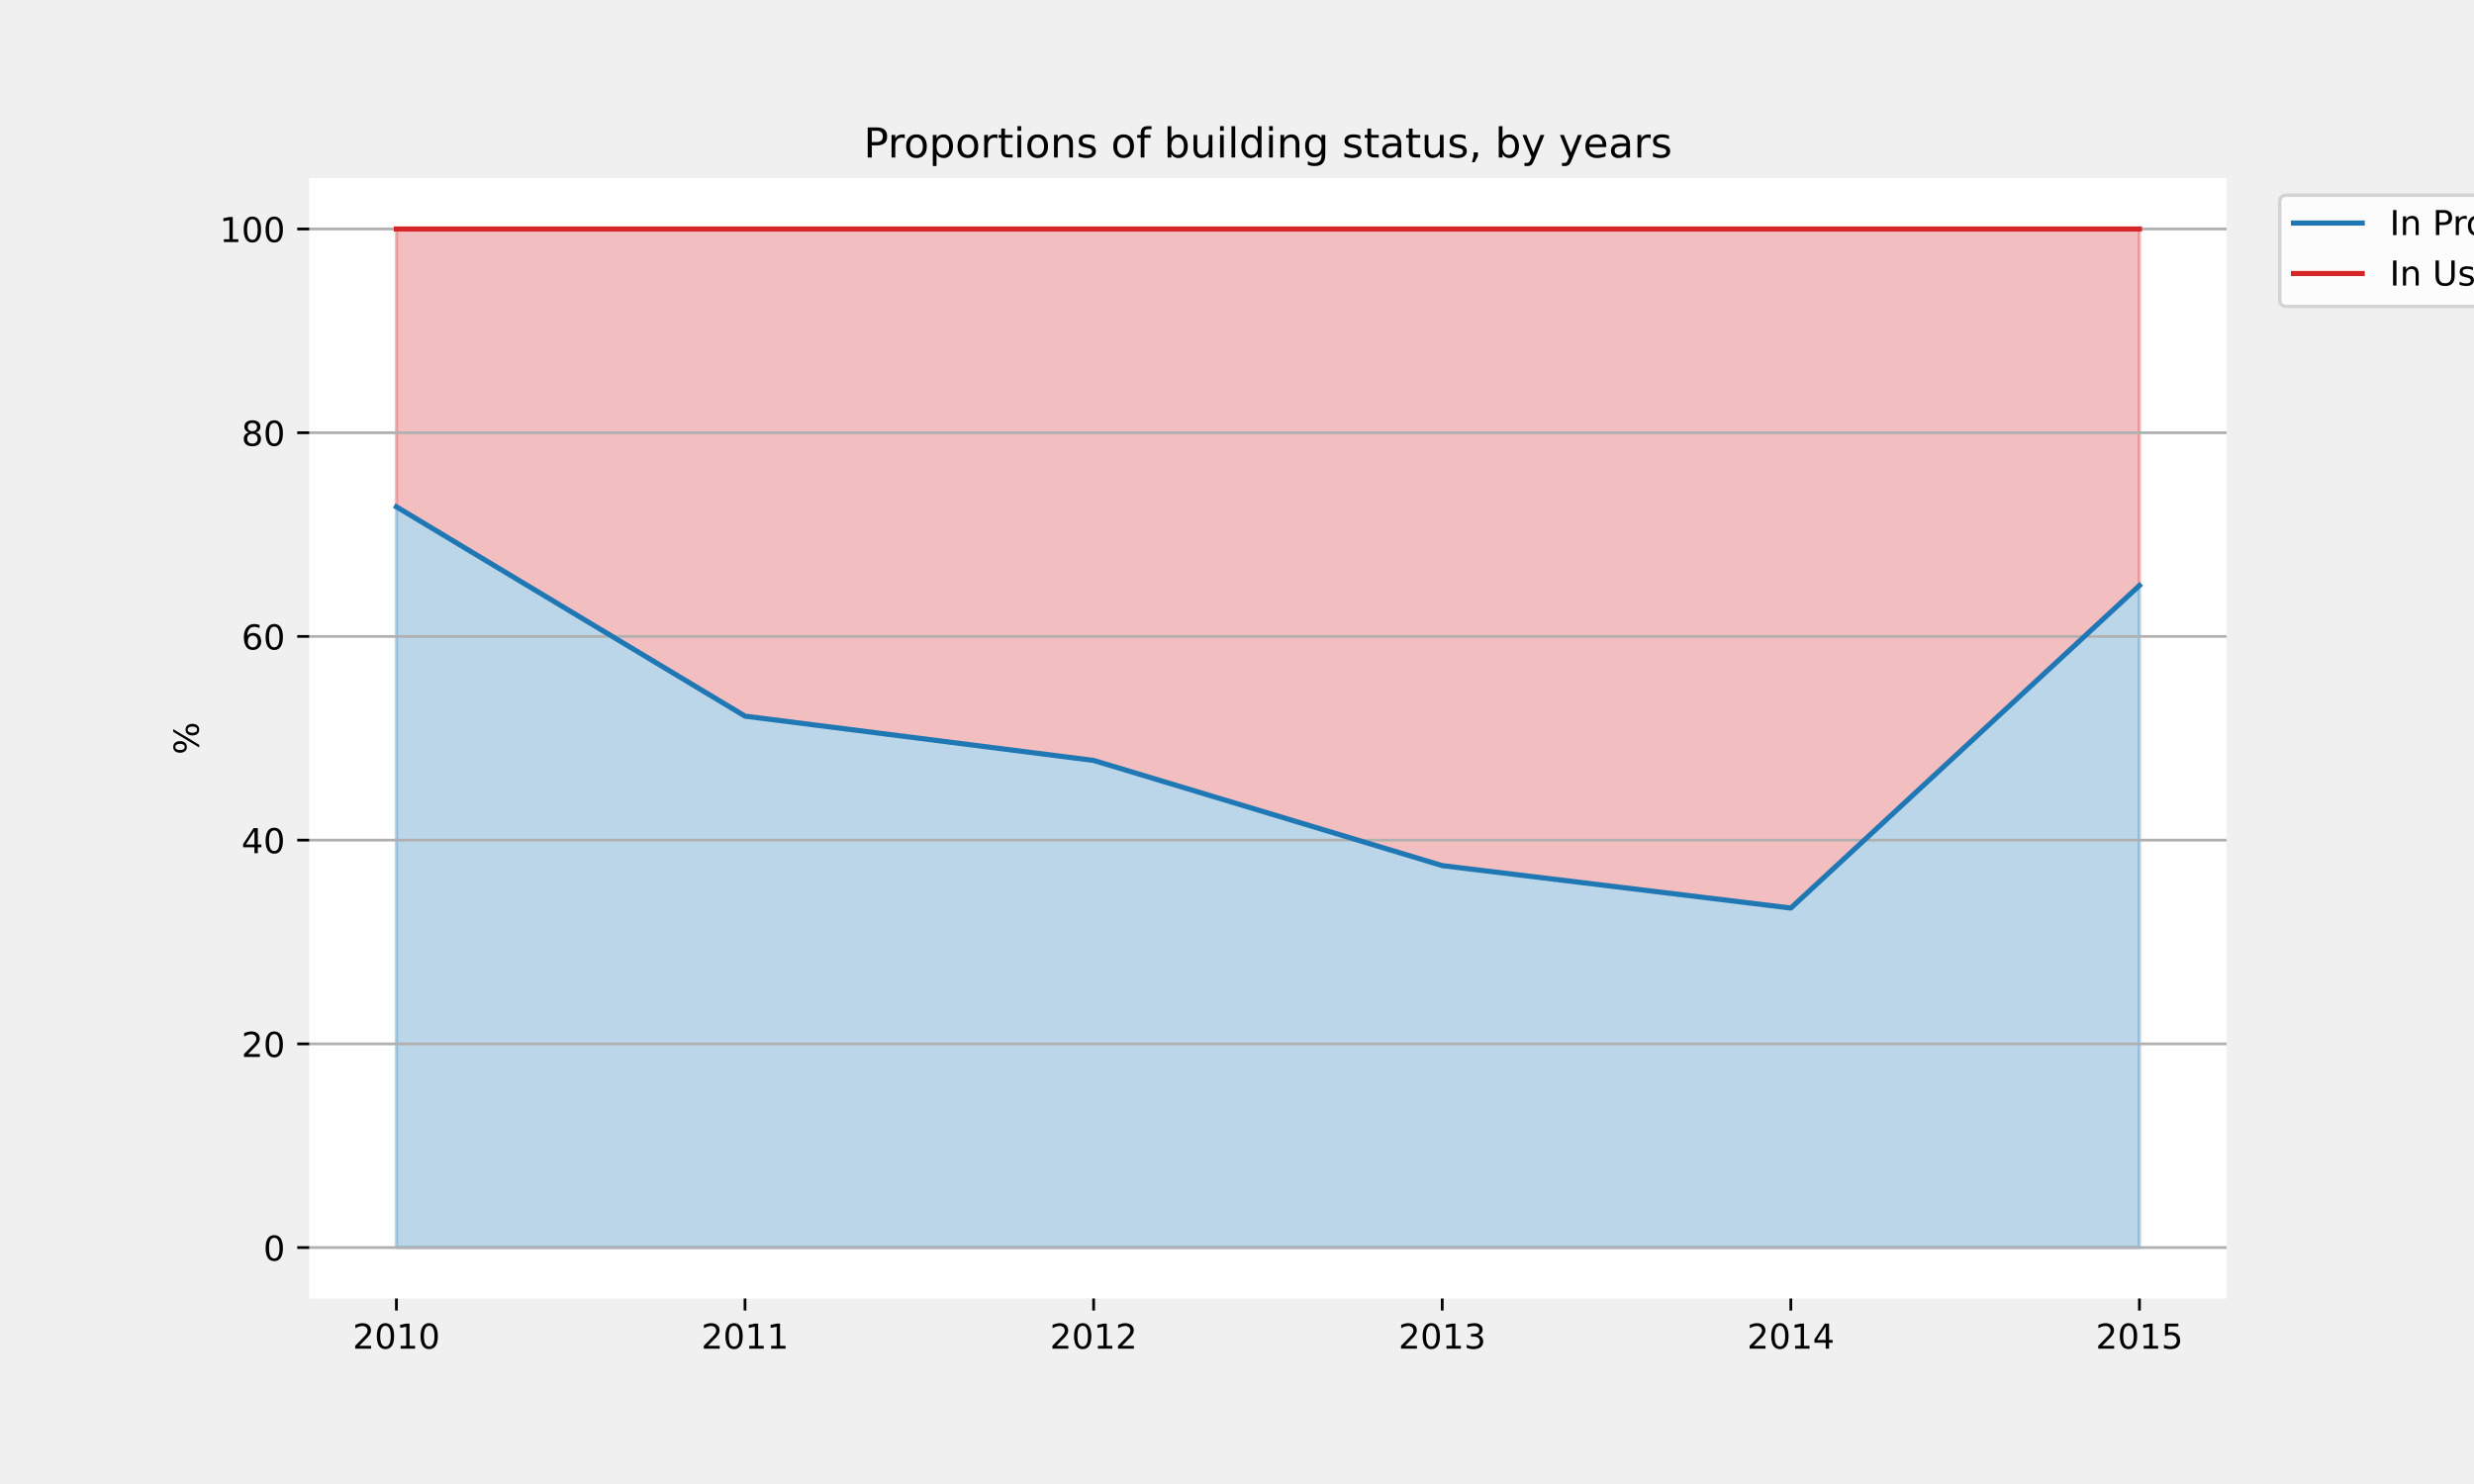
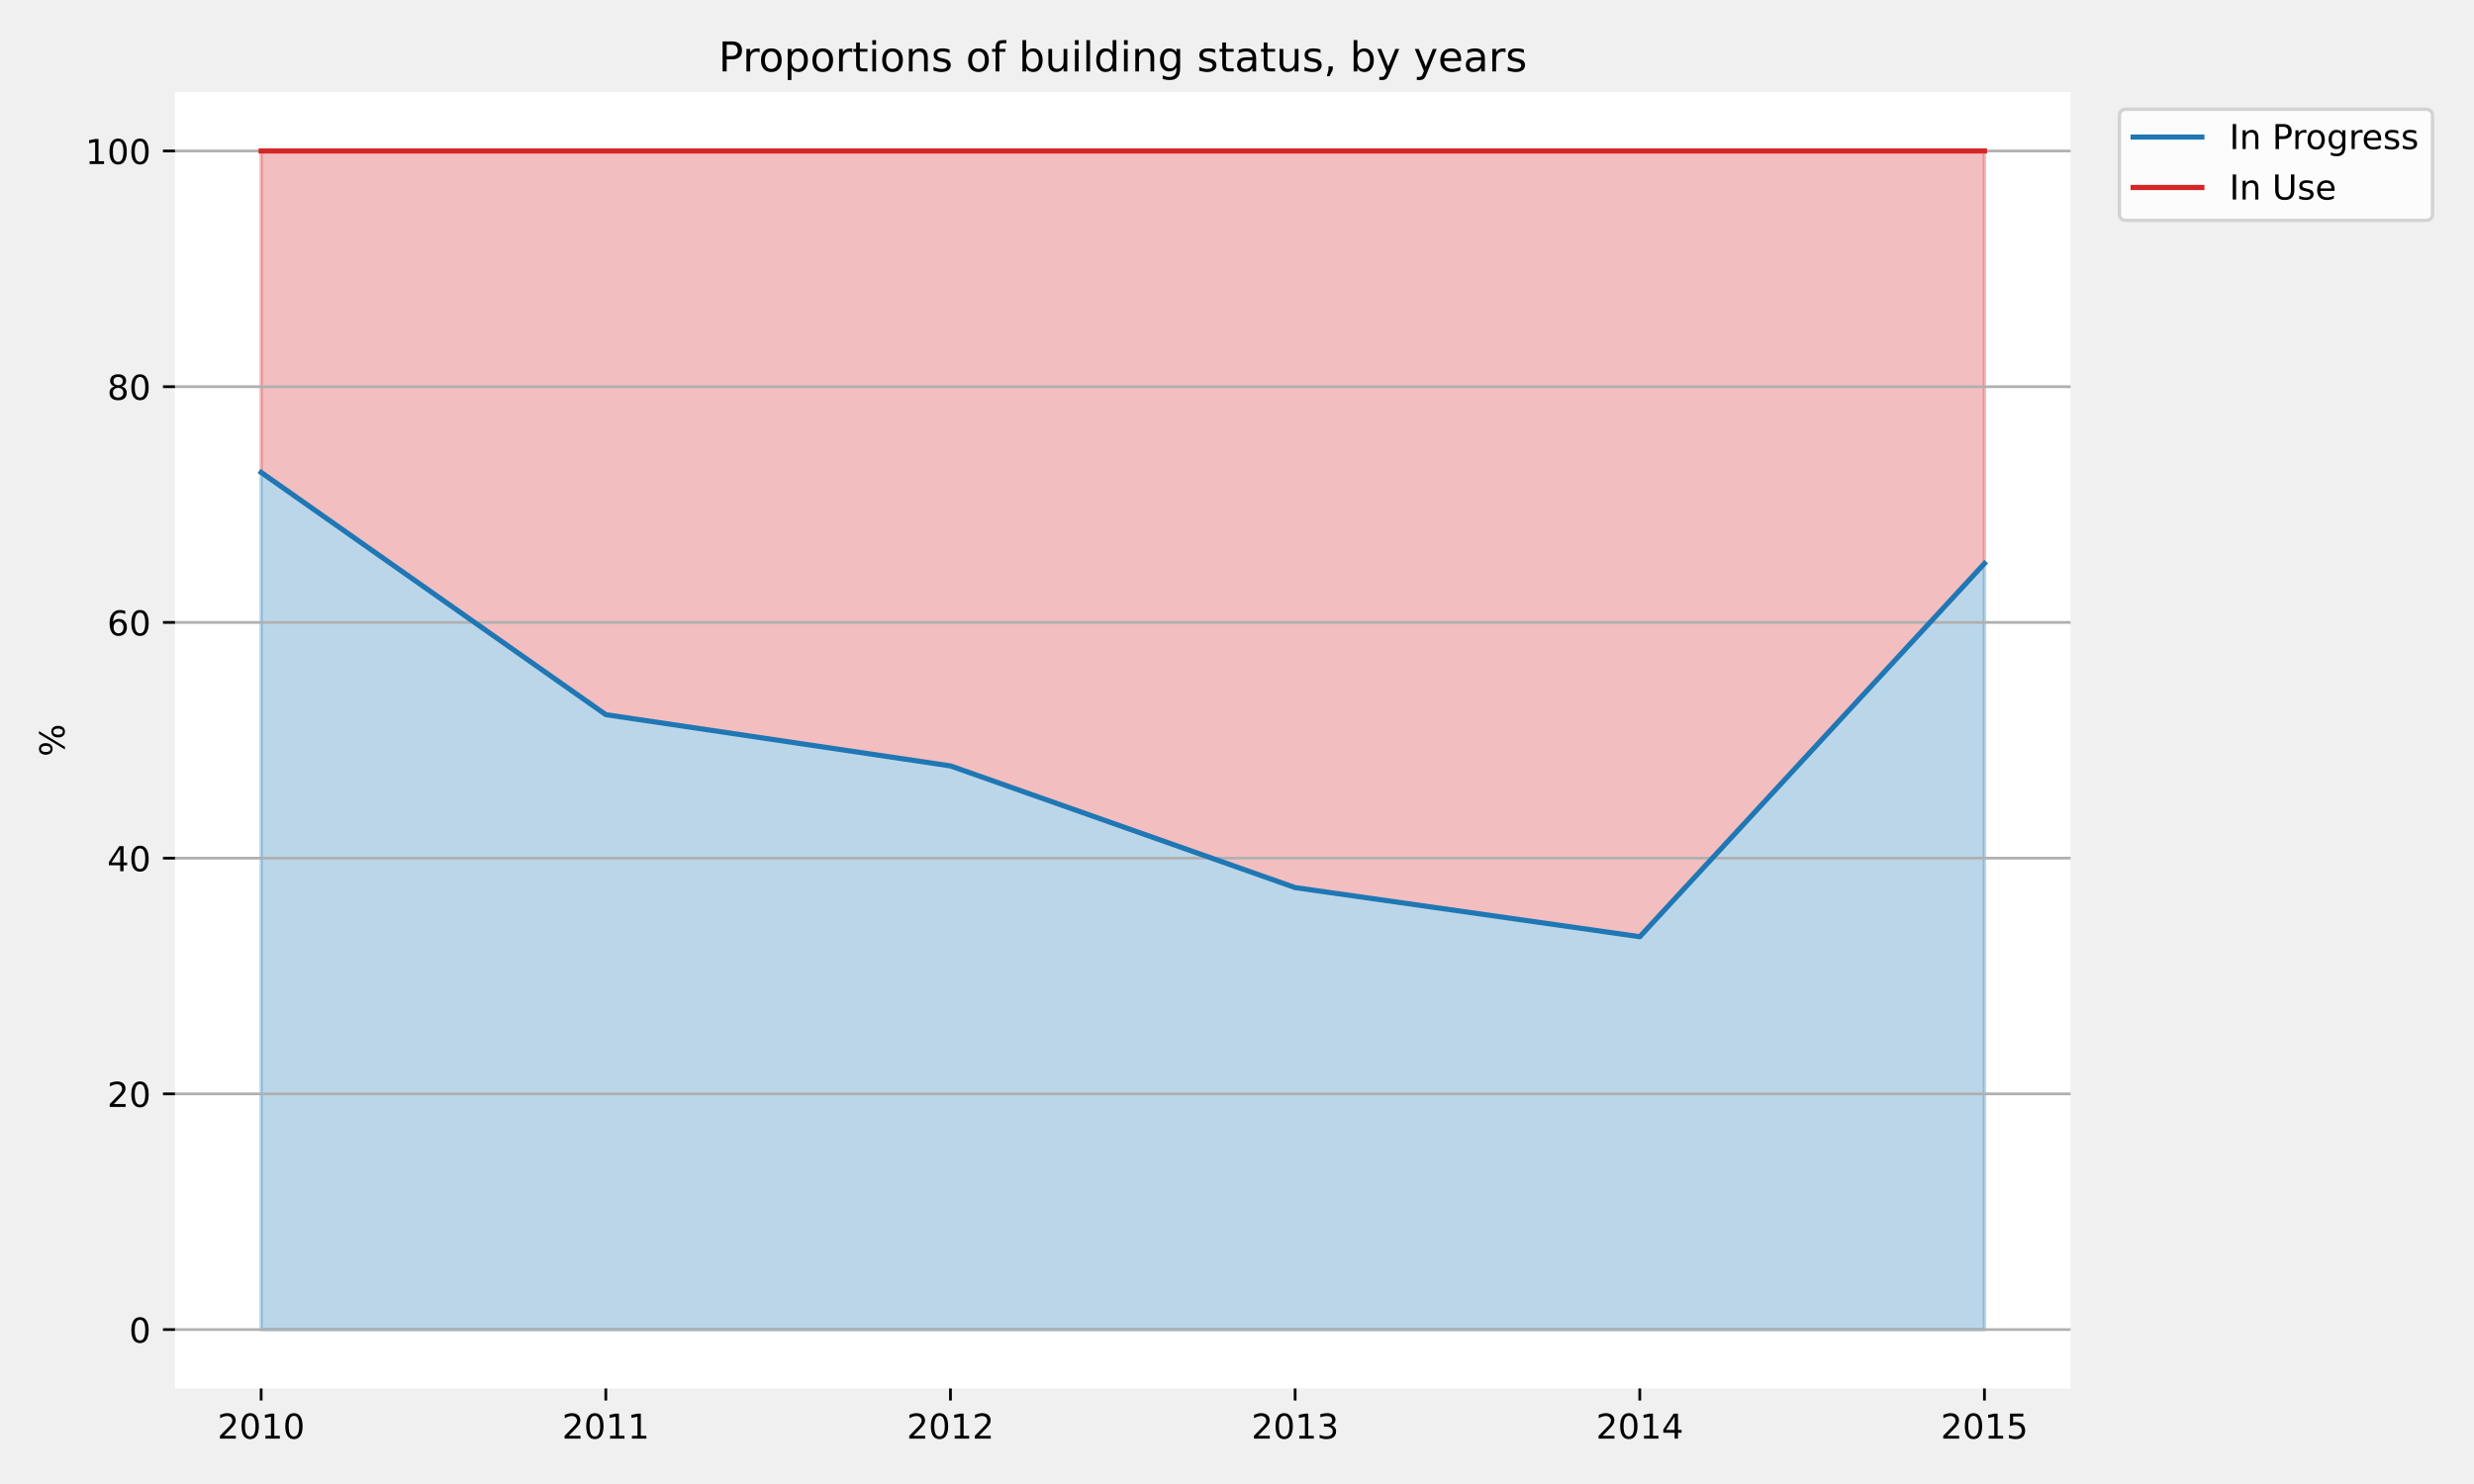
<svg xmlns="http://www.w3.org/2000/svg" xmlns:xlink="http://www.w3.org/1999/xlink" height="432pt" version="1.1" viewBox="0 0 720 432" width="720pt">
  <defs>
    <style type="text/css">*{stroke-linecap:butt;stroke-linejoin:round;}</style>
  </defs>
  <g id="figure_1">
    <g id="patch_1">
      <path d="M 0 432  L 720 432  L 720 0  L 0 0  z " style="fill:none;" />
    </g>
    <g id="axes_1">
      <g id="patch_2">
-         <path d="M 90 378  L 648 378  L 648 51.84  L 90 51.84  z " style="fill:#ffffff;" />
+         <path d="M 50.925 404.2  L 602.6 404.2  L 602.6 26.8  L 50.925 26.8  z " style="fill:#ffffff;" />
      </g>
      <g id="PolyCollection_1">
        <defs>
-           <path d="M 115.364 -284.468  L 115.364 -68.825  L 216.818 -68.825  L 318.273 -68.825  L 419.727 -68.825  L 521.182 -68.825  L 622.636 -68.825  L 622.636 -261.556  L 622.636 -261.556  L 521.182 -167.662  L 419.727 -180.016  L 318.273 -210.634  L 216.818 -223.526  L 115.364 -284.468  z " id="m3e246d04e4" style="stroke:#1f77b4;stroke-opacity:0.3;" />
+           <path d="M 76.001 -294.475  L 76.001 -44.955  L 176.306 -44.955  L 276.61 -44.955  L 376.915 -44.955  L 477.219 -44.955  L 577.524 -44.955  L 577.524 -267.964  L 577.524 -267.964  L 477.219 -159.318  L 376.915 -173.614  L 276.61 -209.042  L 176.306 -223.958  L 76.001 -294.475  z " id="m75b62f47d5" style="stroke:#1f77b4;stroke-opacity:0.3;" />
        </defs>
-         <g clip-path="url(#p626e06cc67)">
-           <use style="fill:#1f77b4;fill-opacity:0.3;stroke:#1f77b4;stroke-opacity:0.3;" x="0" xlink:href="#m3e246d04e4" y="432" />
+         <g clip-path="url(#p0bb24710a9)">
+           <use style="fill:#1f77b4;fill-opacity:0.3;stroke:#1f77b4;stroke-opacity:0.3;" x="0" xlink:href="#m75b62f47d5" y="432" />
        </g>
      </g>
      <g id="PolyCollection_2">
        <defs>
-           <path d="M 115.364 -365.335  L 115.364 -284.468  L 216.818 -223.526  L 318.273 -210.634  L 419.727 -180.016  L 521.182 -167.662  L 622.636 -261.556  L 622.636 -365.335  L 622.636 -365.335  L 521.182 -365.335  L 419.727 -365.335  L 318.273 -365.335  L 216.818 -365.335  L 115.364 -365.335  z " id="mf4cdf9df82" style="stroke:#d62728;stroke-opacity:0.3;" />
+           <path d="M 76.001 -388.045  L 76.001 -294.475  L 176.306 -223.958  L 276.61 -209.042  L 376.915 -173.614  L 477.219 -159.318  L 577.524 -267.964  L 577.524 -388.045  L 577.524 -388.045  L 477.219 -388.045  L 376.915 -388.045  L 276.61 -388.045  L 176.306 -388.045  L 76.001 -388.045  z " id="m51efea2499" style="stroke:#d62728;stroke-opacity:0.3;" />
        </defs>
-         <g clip-path="url(#p626e06cc67)">
-           <use style="fill:#d62728;fill-opacity:0.3;stroke:#d62728;stroke-opacity:0.3;" x="0" xlink:href="#mf4cdf9df82" y="432" />
+         <g clip-path="url(#p0bb24710a9)">
+           <use style="fill:#d62728;fill-opacity:0.3;stroke:#d62728;stroke-opacity:0.3;" x="0" xlink:href="#m51efea2499" y="432" />
        </g>
      </g>
      <g id="matplotlib.axis_1">
        <g id="xtick_1">
          <g id="line2d_1">
            <defs>
-               <path d="M 0 0  L 0 3.5  " id="m55c554b5f3" style="stroke:#000000;stroke-width:0.8;" />
-             </defs>
-             <g>
-               <use style="stroke:#000000;stroke-width:0.8;" x="115.364" xlink:href="#m55c554b5f3" y="378" />
+               <path d="M 0 0  L 0 3.5  " id="mfbbd2e87d8" style="stroke:#000000;stroke-width:0.8;" />
+             </defs>
+             <g>
+               <use style="stroke:#000000;stroke-width:0.8;" x="76.001" xlink:href="#mfbbd2e87d8" y="404.2" />
            </g>
          </g>
          <g id="text_1">
-             <g transform="translate(102.6386 392.5984)scale(0.1 -0.1)">
+             <g transform="translate(63.27614 418.7984)scale(0.1 -0.1)">
              <defs>
                <path d="M 19.188 8.297  L 53.609 8.297  L 53.609 0  L 7.328 0  L 7.328 8.297  Q 12.938 14.109 22.625 23.891  Q 32.328 33.688 34.812 36.531  Q 39.547 41.844 41.422 45.531  Q 43.312 49.219 43.312 52.781  Q 43.312 58.594 39.234 62.25  Q 35.156 65.922 28.609 65.922  Q 23.969 65.922 18.812 64.312  Q 13.672 62.703 7.812 59.422  L 7.812 69.391  Q 13.766 71.781 18.938 73  Q 24.125 74.219 28.422 74.219  Q 39.75 74.219 46.484 68.547  Q 53.219 62.891 53.219 53.422  Q 53.219 48.922 51.531 44.891  Q 49.859 40.875 45.406 35.406  Q 44.188 33.984 37.641 27.219  Q 31.109 20.453 19.188 8.297  z " id="DejaVuSans-50" />
                <path d="M 31.781 66.406  Q 24.172 66.406 20.328 58.906  Q 16.5 51.422 16.5 36.375  Q 16.5 21.391 20.328 13.891  Q 24.172 6.391 31.781 6.391  Q 39.453 6.391 43.281 13.891  Q 47.125 21.391 47.125 36.375  Q 47.125 51.422 43.281 58.906  Q 39.453 66.406 31.781 66.406  z M 31.781 74.219  Q 44.047 74.219 50.516 64.516  Q 56.984 54.828 56.984 36.375  Q 56.984 17.969 50.516 8.266  Q 44.047 -1.422 31.781 -1.422  Q 19.531 -1.422 13.062 8.266  Q 6.594 17.969 6.594 36.375  Q 6.594 54.828 13.062 64.516  Q 19.531 74.219 31.781 74.219  z " id="DejaVuSans-48" />
                <path d="M 12.406 8.297  L 28.516 8.297  L 28.516 63.922  L 10.984 60.406  L 10.984 69.391  L 28.422 72.906  L 38.281 72.906  L 38.281 8.297  L 54.391 8.297  L 54.391 0  L 12.406 0  z " id="DejaVuSans-49" />
              </defs>
              <use xlink:href="#DejaVuSans-50" />
              <use x="63.623" xlink:href="#DejaVuSans-48" />
              <use x="127.246" xlink:href="#DejaVuSans-49" />
              <use x="190.869" xlink:href="#DejaVuSans-48" />
            </g>
          </g>
        </g>
        <g id="xtick_2">
          <g id="line2d_2">
            <g>
-               <use style="stroke:#000000;stroke-width:0.8;" x="216.818" xlink:href="#m55c554b5f3" y="378" />
+               <use style="stroke:#000000;stroke-width:0.8;" x="176.306" xlink:href="#mfbbd2e87d8" y="404.2" />
            </g>
          </g>
          <g id="text_2">
-             <g transform="translate(204.0932 392.5984)scale(0.1 -0.1)">
+             <g transform="translate(163.5807 418.7984)scale(0.1 -0.1)">
              <use xlink:href="#DejaVuSans-50" />
              <use x="63.623" xlink:href="#DejaVuSans-48" />
              <use x="127.246" xlink:href="#DejaVuSans-49" />
              <use x="190.869" xlink:href="#DejaVuSans-49" />
            </g>
          </g>
        </g>
        <g id="xtick_3">
          <g id="line2d_3">
            <g>
-               <use style="stroke:#000000;stroke-width:0.8;" x="318.273" xlink:href="#m55c554b5f3" y="378" />
+               <use style="stroke:#000000;stroke-width:0.8;" x="276.61" xlink:href="#mfbbd2e87d8" y="404.2" />
            </g>
          </g>
          <g id="text_3">
-             <g transform="translate(305.5477 392.5984)scale(0.1 -0.1)">
+             <g transform="translate(263.8852 418.7984)scale(0.1 -0.1)">
              <use xlink:href="#DejaVuSans-50" />
              <use x="63.623" xlink:href="#DejaVuSans-48" />
              <use x="127.246" xlink:href="#DejaVuSans-49" />
              <use x="190.869" xlink:href="#DejaVuSans-50" />
            </g>
          </g>
        </g>
        <g id="xtick_4">
          <g id="line2d_4">
            <g>
-               <use style="stroke:#000000;stroke-width:0.8;" x="419.727" xlink:href="#m55c554b5f3" y="378" />
+               <use style="stroke:#000000;stroke-width:0.8;" x="376.915" xlink:href="#mfbbd2e87d8" y="404.2" />
            </g>
          </g>
          <g id="text_4">
-             <g transform="translate(407.0023 392.5984)scale(0.1 -0.1)">
+             <g transform="translate(364.1898 418.7984)scale(0.1 -0.1)">
              <defs>
                <path d="M 40.578 39.312  Q 47.656 37.797 51.625 33  Q 55.609 28.219 55.609 21.188  Q 55.609 10.406 48.188 4.484  Q 40.766 -1.422 27.094 -1.422  Q 22.516 -1.422 17.656 -0.516  Q 12.797 0.391 7.625 2.203  L 7.625 11.719  Q 11.719 9.328 16.594 8.109  Q 21.484 6.891 26.812 6.891  Q 36.078 6.891 40.938 10.547  Q 45.797 14.203 45.797 21.188  Q 45.797 27.641 41.281 31.266  Q 36.766 34.906 28.719 34.906  L 20.219 34.906  L 20.219 43.016  L 29.109 43.016  Q 36.375 43.016 40.234 45.922  Q 44.094 48.828 44.094 54.297  Q 44.094 59.906 40.109 62.906  Q 36.141 65.922 28.719 65.922  Q 24.656 65.922 20.016 65.031  Q 15.375 64.156 9.812 62.312  L 9.812 71.094  Q 15.438 72.656 20.344 73.438  Q 25.25 74.219 29.594 74.219  Q 40.828 74.219 47.359 69.109  Q 53.906 64.016 53.906 55.328  Q 53.906 49.266 50.438 45.094  Q 46.969 40.922 40.578 39.312  z " id="DejaVuSans-51" />
              </defs>
              <use xlink:href="#DejaVuSans-50" />
              <use x="63.623" xlink:href="#DejaVuSans-48" />
              <use x="127.246" xlink:href="#DejaVuSans-49" />
              <use x="190.869" xlink:href="#DejaVuSans-51" />
            </g>
          </g>
        </g>
        <g id="xtick_5">
          <g id="line2d_5">
            <g>
-               <use style="stroke:#000000;stroke-width:0.8;" x="521.182" xlink:href="#m55c554b5f3" y="378" />
+               <use style="stroke:#000000;stroke-width:0.8;" x="477.219" xlink:href="#mfbbd2e87d8" y="404.2" />
            </g>
          </g>
          <g id="text_5">
-             <g transform="translate(508.4568 392.5984)scale(0.1 -0.1)">
+             <g transform="translate(464.4943 418.7984)scale(0.1 -0.1)">
              <defs>
                <path d="M 37.797 64.312  L 12.891 25.391  L 37.797 25.391  z M 35.203 72.906  L 47.609 72.906  L 47.609 25.391  L 58.016 25.391  L 58.016 17.188  L 47.609 17.188  L 47.609 0  L 37.797 0  L 37.797 17.188  L 4.891 17.188  L 4.891 26.703  z " id="DejaVuSans-52" />
              </defs>
              <use xlink:href="#DejaVuSans-50" />
              <use x="63.623" xlink:href="#DejaVuSans-48" />
              <use x="127.246" xlink:href="#DejaVuSans-49" />
              <use x="190.869" xlink:href="#DejaVuSans-52" />
            </g>
          </g>
        </g>
        <g id="xtick_6">
          <g id="line2d_6">
            <g>
-               <use style="stroke:#000000;stroke-width:0.8;" x="622.636" xlink:href="#m55c554b5f3" y="378" />
+               <use style="stroke:#000000;stroke-width:0.8;" x="577.524" xlink:href="#mfbbd2e87d8" y="404.2" />
            </g>
          </g>
          <g id="text_6">
-             <g transform="translate(609.9114 392.5984)scale(0.1 -0.1)">
+             <g transform="translate(564.7989 418.7984)scale(0.1 -0.1)">
              <defs>
                <path d="M 10.797 72.906  L 49.516 72.906  L 49.516 64.594  L 19.828 64.594  L 19.828 46.734  Q 21.969 47.469 24.109 47.828  Q 26.266 48.188 28.422 48.188  Q 40.625 48.188 47.75 41.5  Q 54.891 34.812 54.891 23.391  Q 54.891 11.625 47.562 5.094  Q 40.234 -1.422 26.906 -1.422  Q 22.312 -1.422 17.547 -0.641  Q 12.797 0.141 7.719 1.703  L 7.719 11.625  Q 12.109 9.234 16.797 8.062  Q 21.484 6.891 26.703 6.891  Q 35.156 6.891 40.078 11.328  Q 45.016 15.766 45.016 23.391  Q 45.016 31 40.078 35.438  Q 35.156 39.891 26.703 39.891  Q 22.75 39.891 18.812 39.016  Q 14.891 38.141 10.797 36.281  z " id="DejaVuSans-53" />
              </defs>
              <use xlink:href="#DejaVuSans-50" />
              <use x="63.623" xlink:href="#DejaVuSans-48" />
              <use x="127.246" xlink:href="#DejaVuSans-49" />
              <use x="190.869" xlink:href="#DejaVuSans-53" />
            </g>
          </g>
        </g>
      </g>
      <g id="matplotlib.axis_2">
        <g id="ytick_1">
          <g id="line2d_7">
-             <path clip-path="url(#p626e06cc67)" d="M 90 363.175  L 648 363.175  " style="fill:none;stroke:#b0b0b0;stroke-linecap:square;stroke-width:0.8;" />
+             <path clip-path="url(#p0bb24710a9)" d="M 50.925 387.045  L 602.6 387.045  " style="fill:none;stroke:#b0b0b0;stroke-linecap:square;stroke-width:0.8;" />
          </g>
          <g id="line2d_8">
            <defs>
-               <path d="M 0 0  L -3.5 0  " id="mb086a20f2b" style="stroke:#000000;stroke-width:0.8;" />
-             </defs>
-             <g>
-               <use style="stroke:#000000;stroke-width:0.8;" x="90" xlink:href="#mb086a20f2b" y="363.175" />
+               <path d="M 0 0  L -3.5 0  " id="m791ca9b9aa" style="stroke:#000000;stroke-width:0.8;" />
+             </defs>
+             <g>
+               <use style="stroke:#000000;stroke-width:0.8;" x="50.925" xlink:href="#m791ca9b9aa" y="387.045" />
            </g>
          </g>
          <g id="text_7">
-             <g transform="translate(76.6375 366.9738)scale(0.1 -0.1)">
+             <g transform="translate(37.5625 390.8447)scale(0.1 -0.1)">
              <use xlink:href="#DejaVuSans-48" />
            </g>
          </g>
        </g>
        <g id="ytick_2">
          <g id="line2d_9">
-             <path clip-path="url(#p626e06cc67)" d="M 90 303.873  L 648 303.873  " style="fill:none;stroke:#b0b0b0;stroke-linecap:square;stroke-width:0.8;" />
+             <path clip-path="url(#p0bb24710a9)" d="M 50.925 318.427  L 602.6 318.427  " style="fill:none;stroke:#b0b0b0;stroke-linecap:square;stroke-width:0.8;" />
          </g>
          <g id="line2d_10">
            <g>
-               <use style="stroke:#000000;stroke-width:0.8;" x="90" xlink:href="#mb086a20f2b" y="303.873" />
+               <use style="stroke:#000000;stroke-width:0.8;" x="50.925" xlink:href="#m791ca9b9aa" y="318.427" />
            </g>
          </g>
          <g id="text_8">
-             <g transform="translate(70.275 307.6719)scale(0.1 -0.1)">
+             <g transform="translate(31.2 322.2265)scale(0.1 -0.1)">
              <use xlink:href="#DejaVuSans-50" />
              <use x="63.623" xlink:href="#DejaVuSans-48" />
            </g>
          </g>
        </g>
        <g id="ytick_3">
          <g id="line2d_11">
-             <path clip-path="url(#p626e06cc67)" d="M 90 244.571  L 648 244.571  " style="fill:none;stroke:#b0b0b0;stroke-linecap:square;stroke-width:0.8;" />
+             <path clip-path="url(#p0bb24710a9)" d="M 50.925 249.809  L 602.6 249.809  " style="fill:none;stroke:#b0b0b0;stroke-linecap:square;stroke-width:0.8;" />
          </g>
          <g id="line2d_12">
            <g>
-               <use style="stroke:#000000;stroke-width:0.8;" x="90" xlink:href="#mb086a20f2b" y="244.571" />
+               <use style="stroke:#000000;stroke-width:0.8;" x="50.925" xlink:href="#m791ca9b9aa" y="249.809" />
            </g>
          </g>
          <g id="text_9">
-             <g transform="translate(70.275 248.3701)scale(0.1 -0.1)">
+             <g transform="translate(31.2 253.6083)scale(0.1 -0.1)">
              <use xlink:href="#DejaVuSans-52" />
              <use x="63.623" xlink:href="#DejaVuSans-48" />
            </g>
          </g>
        </g>
        <g id="ytick_4">
          <g id="line2d_13">
-             <path clip-path="url(#p626e06cc67)" d="M 90 185.269  L 648 185.269  " style="fill:none;stroke:#b0b0b0;stroke-linecap:square;stroke-width:0.8;" />
+             <path clip-path="url(#p0bb24710a9)" d="M 50.925 181.191  L 602.6 181.191  " style="fill:none;stroke:#b0b0b0;stroke-linecap:square;stroke-width:0.8;" />
          </g>
          <g id="line2d_14">
            <g>
-               <use style="stroke:#000000;stroke-width:0.8;" x="90" xlink:href="#mb086a20f2b" y="185.269" />
+               <use style="stroke:#000000;stroke-width:0.8;" x="50.925" xlink:href="#m791ca9b9aa" y="181.191" />
            </g>
          </g>
          <g id="text_10">
-             <g transform="translate(70.275 189.0683)scale(0.1 -0.1)">
+             <g transform="translate(31.2 184.9901)scale(0.1 -0.1)">
              <defs>
                <path d="M 33.016 40.375  Q 26.375 40.375 22.484 35.828  Q 18.609 31.297 18.609 23.391  Q 18.609 15.531 22.484 10.953  Q 26.375 6.391 33.016 6.391  Q 39.656 6.391 43.531 10.953  Q 47.406 15.531 47.406 23.391  Q 47.406 31.297 43.531 35.828  Q 39.656 40.375 33.016 40.375  z M 52.594 71.297  L 52.594 62.312  Q 48.875 64.062 45.094 64.984  Q 41.312 65.922 37.594 65.922  Q 27.828 65.922 22.672 59.328  Q 17.531 52.734 16.797 39.406  Q 19.672 43.656 24.016 45.922  Q 28.375 48.188 33.594 48.188  Q 44.578 48.188 50.953 41.516  Q 57.328 34.859 57.328 23.391  Q 57.328 12.156 50.688 5.359  Q 44.047 -1.422 33.016 -1.422  Q 20.359 -1.422 13.672 8.266  Q 6.984 17.969 6.984 36.375  Q 6.984 53.656 15.188 63.938  Q 23.391 74.219 37.203 74.219  Q 40.922 74.219 44.703 73.484  Q 48.484 72.75 52.594 71.297  z " id="DejaVuSans-54" />
              </defs>
              <use xlink:href="#DejaVuSans-54" />
              <use x="63.623" xlink:href="#DejaVuSans-48" />
            </g>
          </g>
        </g>
        <g id="ytick_5">
          <g id="line2d_15">
-             <path clip-path="url(#p626e06cc67)" d="M 90 125.967  L 648 125.967  " style="fill:none;stroke:#b0b0b0;stroke-linecap:square;stroke-width:0.8;" />
+             <path clip-path="url(#p0bb24710a9)" d="M 50.925 112.573  L 602.6 112.573  " style="fill:none;stroke:#b0b0b0;stroke-linecap:square;stroke-width:0.8;" />
          </g>
          <g id="line2d_16">
            <g>
-               <use style="stroke:#000000;stroke-width:0.8;" x="90" xlink:href="#mb086a20f2b" y="125.967" />
+               <use style="stroke:#000000;stroke-width:0.8;" x="50.925" xlink:href="#m791ca9b9aa" y="112.573" />
            </g>
          </g>
          <g id="text_11">
-             <g transform="translate(70.275 129.7665)scale(0.1 -0.1)">
+             <g transform="translate(31.2 116.3719)scale(0.1 -0.1)">
              <defs>
                <path d="M 31.781 34.625  Q 24.75 34.625 20.719 30.859  Q 16.703 27.094 16.703 20.516  Q 16.703 13.922 20.719 10.156  Q 24.75 6.391 31.781 6.391  Q 38.812 6.391 42.859 10.172  Q 46.922 13.969 46.922 20.516  Q 46.922 27.094 42.891 30.859  Q 38.875 34.625 31.781 34.625  z M 21.922 38.812  Q 15.578 40.375 12.031 44.719  Q 8.5 49.078 8.5 55.328  Q 8.5 64.062 14.719 69.141  Q 20.953 74.219 31.781 74.219  Q 42.672 74.219 48.875 69.141  Q 55.078 64.062 55.078 55.328  Q 55.078 49.078 51.531 44.719  Q 48 40.375 41.703 38.812  Q 48.828 37.156 52.797 32.312  Q 56.781 27.484 56.781 20.516  Q 56.781 9.906 50.312 4.234  Q 43.844 -1.422 31.781 -1.422  Q 19.734 -1.422 13.25 4.234  Q 6.781 9.906 6.781 20.516  Q 6.781 27.484 10.781 32.312  Q 14.797 37.156 21.922 38.812  z M 18.312 54.391  Q 18.312 48.734 21.844 45.562  Q 25.391 42.391 31.781 42.391  Q 38.141 42.391 41.719 45.562  Q 45.312 48.734 45.312 54.391  Q 45.312 60.062 41.719 63.234  Q 38.141 66.406 31.781 66.406  Q 25.391 66.406 21.844 63.234  Q 18.312 60.062 18.312 54.391  z " id="DejaVuSans-56" />
              </defs>
              <use xlink:href="#DejaVuSans-56" />
              <use x="63.623" xlink:href="#DejaVuSans-48" />
            </g>
          </g>
        </g>
        <g id="ytick_6">
          <g id="line2d_17">
-             <path clip-path="url(#p626e06cc67)" d="M 90 66.665  L 648 66.665  " style="fill:none;stroke:#b0b0b0;stroke-linecap:square;stroke-width:0.8;" />
+             <path clip-path="url(#p0bb24710a9)" d="M 50.925 43.955  L 602.6 43.955  " style="fill:none;stroke:#b0b0b0;stroke-linecap:square;stroke-width:0.8;" />
          </g>
          <g id="line2d_18">
            <g>
-               <use style="stroke:#000000;stroke-width:0.8;" x="90" xlink:href="#mb086a20f2b" y="66.665" />
+               <use style="stroke:#000000;stroke-width:0.8;" x="50.925" xlink:href="#m791ca9b9aa" y="43.955" />
            </g>
          </g>
          <g id="text_12">
-             <g transform="translate(63.9125 70.46467)scale(0.1 -0.1)">
+             <g transform="translate(24.8375 47.75376)scale(0.1 -0.1)">
              <use xlink:href="#DejaVuSans-49" />
              <use x="63.623" xlink:href="#DejaVuSans-48" />
              <use x="127.246" xlink:href="#DejaVuSans-48" />
            </g>
          </g>
        </g>
        <g id="text_13">
-           <g transform="translate(57.83281 219.6708)rotate(-90)scale(0.1 -0.1)">
+           <g transform="translate(18.75781 220.2508)rotate(-90)scale(0.1 -0.1)">
            <defs>
              <path d="M 72.703 32.078  Q 68.453 32.078 66.031 28.469  Q 63.625 24.859 63.625 18.406  Q 63.625 12.062 66.031 8.422  Q 68.453 4.781 72.703 4.781  Q 76.859 4.781 79.266 8.422  Q 81.688 12.062 81.688 18.406  Q 81.688 24.812 79.266 28.438  Q 76.859 32.078 72.703 32.078  z M 72.703 38.281  Q 80.422 38.281 84.953 32.906  Q 89.5 27.547 89.5 18.406  Q 89.5 9.281 84.938 3.922  Q 80.375 -1.422 72.703 -1.422  Q 64.891 -1.422 60.344 3.922  Q 55.812 9.281 55.812 18.406  Q 55.812 27.594 60.375 32.938  Q 64.938 38.281 72.703 38.281  z M 22.312 68.016  Q 18.109 68.016 15.688 64.375  Q 13.281 60.75 13.281 54.391  Q 13.281 47.953 15.672 44.328  Q 18.062 40.719 22.312 40.719  Q 26.562 40.719 28.969 44.328  Q 31.391 47.953 31.391 54.391  Q 31.391 60.688 28.953 64.344  Q 26.516 68.016 22.312 68.016  z M 66.406 74.219  L 74.219 74.219  L 28.609 -1.422  L 20.797 -1.422  z M 22.312 74.219  Q 30.031 74.219 34.609 68.875  Q 39.203 63.531 39.203 54.391  Q 39.203 45.172 34.641 39.844  Q 30.078 34.516 22.312 34.516  Q 14.547 34.516 10.031 39.859  Q 5.516 45.219 5.516 54.391  Q 5.516 63.484 10.047 68.844  Q 14.594 74.219 22.312 74.219  z " id="DejaVuSans-37" />
            </defs>
            <use xlink:href="#DejaVuSans-37" />
          </g>
        </g>
      </g>
      <g id="line2d_19">
-         <path clip-path="url(#p626e06cc67)" d="M 115.364 147.532  L 216.818 208.474  L 318.273 221.366  L 419.727 251.984  L 521.182 264.338  L 622.636 170.444  " style="fill:none;stroke:#1f77b4;stroke-linecap:square;stroke-width:1.5;" />
+         <path clip-path="url(#p0bb24710a9)" d="M 76.001 137.525  L 176.306 208.042  L 276.61 222.958  L 376.915 258.386  L 477.219 272.682  L 577.524 164.036  " style="fill:none;stroke:#1f77b4;stroke-linecap:square;stroke-width:1.5;" />
      </g>
      <g id="line2d_20">
-         <path clip-path="url(#p626e06cc67)" d="M 115.364 66.665  L 216.818 66.665  L 318.273 66.665  L 419.727 66.665  L 521.182 66.665  L 622.636 66.665  " style="fill:none;stroke:#d62728;stroke-linecap:square;stroke-width:1.5;" />
+         <path clip-path="url(#p0bb24710a9)" d="M 76.001 43.955  L 176.306 43.955  L 276.61 43.955  L 376.915 43.955  L 477.219 43.955  L 577.524 43.955  " style="fill:none;stroke:#d62728;stroke-linecap:square;stroke-width:1.5;" />
      </g>
      <g id="text_14">
-         <g transform="translate(251.3541 45.84)scale(0.12 -0.12)">
+         <g transform="translate(209.1166 20.8)scale(0.12 -0.12)">
          <defs>
            <path d="M 19.672 64.797  L 19.672 37.406  L 32.078 37.406  Q 38.969 37.406 42.719 40.969  Q 46.484 44.531 46.484 51.125  Q 46.484 57.672 42.719 61.234  Q 38.969 64.797 32.078 64.797  z M 9.812 72.906  L 32.078 72.906  Q 44.344 72.906 50.609 67.359  Q 56.891 61.812 56.891 51.125  Q 56.891 40.328 50.609 34.812  Q 44.344 29.297 32.078 29.297  L 19.672 29.297  L 19.672 0  L 9.812 0  z " id="DejaVuSans-80" />
            <path d="M 41.109 46.297  Q 39.594 47.172 37.812 47.578  Q 36.031 48 33.891 48  Q 26.266 48 22.188 43.047  Q 18.109 38.094 18.109 28.812  L 18.109 0  L 9.078 0  L 9.078 54.688  L 18.109 54.688  L 18.109 46.188  Q 20.953 51.172 25.484 53.578  Q 30.031 56 36.531 56  Q 37.453 56 38.578 55.875  Q 39.703 55.766 41.062 55.516  z " id="DejaVuSans-114" />
            <path d="M 30.609 48.391  Q 23.391 48.391 19.188 42.75  Q 14.984 37.109 14.984 27.297  Q 14.984 17.484 19.156 11.844  Q 23.344 6.203 30.609 6.203  Q 37.797 6.203 41.984 11.859  Q 46.188 17.531 46.188 27.297  Q 46.188 37.016 41.984 42.703  Q 37.797 48.391 30.609 48.391  z M 30.609 56  Q 42.328 56 49.016 48.375  Q 55.719 40.766 55.719 27.297  Q 55.719 13.875 49.016 6.219  Q 42.328 -1.422 30.609 -1.422  Q 18.844 -1.422 12.172 6.219  Q 5.516 13.875 5.516 27.297  Q 5.516 40.766 12.172 48.375  Q 18.844 56 30.609 56  z " id="DejaVuSans-111" />
            <path d="M 18.109 8.203  L 18.109 -20.797  L 9.078 -20.797  L 9.078 54.688  L 18.109 54.688  L 18.109 46.391  Q 20.953 51.266 25.266 53.625  Q 29.594 56 35.594 56  Q 45.562 56 51.781 48.094  Q 58.016 40.188 58.016 27.297  Q 58.016 14.406 51.781 6.484  Q 45.562 -1.422 35.594 -1.422  Q 29.594 -1.422 25.266 0.953  Q 20.953 3.328 18.109 8.203  z M 48.688 27.297  Q 48.688 37.203 44.609 42.844  Q 40.531 48.484 33.406 48.484  Q 26.266 48.484 22.188 42.844  Q 18.109 37.203 18.109 27.297  Q 18.109 17.391 22.188 11.75  Q 26.266 6.109 33.406 6.109  Q 40.531 6.109 44.609 11.75  Q 48.688 17.391 48.688 27.297  z " id="DejaVuSans-112" />
            <path d="M 18.312 70.219  L 18.312 54.688  L 36.812 54.688  L 36.812 47.703  L 18.312 47.703  L 18.312 18.016  Q 18.312 11.328 20.141 9.422  Q 21.969 7.516 27.594 7.516  L 36.812 7.516  L 36.812 0  L 27.594 0  Q 17.188 0 13.234 3.875  Q 9.281 7.766 9.281 18.016  L 9.281 47.703  L 2.688 47.703  L 2.688 54.688  L 9.281 54.688  L 9.281 70.219  z " id="DejaVuSans-116" />
            <path d="M 9.422 54.688  L 18.406 54.688  L 18.406 0  L 9.422 0  z M 9.422 75.984  L 18.406 75.984  L 18.406 64.594  L 9.422 64.594  z " id="DejaVuSans-105" />
            <path d="M 54.891 33.016  L 54.891 0  L 45.906 0  L 45.906 32.719  Q 45.906 40.484 42.875 44.328  Q 39.844 48.188 33.797 48.188  Q 26.516 48.188 22.312 43.547  Q 18.109 38.922 18.109 30.906  L 18.109 0  L 9.078 0  L 9.078 54.688  L 18.109 54.688  L 18.109 46.188  Q 21.344 51.125 25.703 53.562  Q 30.078 56 35.797 56  Q 45.219 56 50.047 50.172  Q 54.891 44.344 54.891 33.016  z " id="DejaVuSans-110" />
            <path d="M 44.281 53.078  L 44.281 44.578  Q 40.484 46.531 36.375 47.5  Q 32.281 48.484 27.875 48.484  Q 21.188 48.484 17.844 46.438  Q 14.5 44.391 14.5 40.281  Q 14.5 37.156 16.891 35.375  Q 19.281 33.594 26.516 31.984  L 29.594 31.297  Q 39.156 29.25 43.188 25.516  Q 47.219 21.781 47.219 15.094  Q 47.219 7.469 41.188 3.016  Q 35.156 -1.422 24.609 -1.422  Q 20.219 -1.422 15.453 -0.562  Q 10.688 0.297 5.422 2  L 5.422 11.281  Q 10.406 8.688 15.234 7.391  Q 20.062 6.109 24.812 6.109  Q 31.156 6.109 34.562 8.281  Q 37.984 10.453 37.984 14.406  Q 37.984 18.062 35.516 20.016  Q 33.062 21.969 24.703 23.781  L 21.578 24.516  Q 13.234 26.266 9.516 29.906  Q 5.812 33.547 5.812 39.891  Q 5.812 47.609 11.281 51.797  Q 16.75 56 26.812 56  Q 31.781 56 36.172 55.266  Q 40.578 54.547 44.281 53.078  z " id="DejaVuSans-115" />
            <path id="DejaVuSans-32" />
            <path d="M 37.109 75.984  L 37.109 68.5  L 28.516 68.5  Q 23.688 68.5 21.797 66.547  Q 19.922 64.594 19.922 59.516  L 19.922 54.688  L 34.719 54.688  L 34.719 47.703  L 19.922 47.703  L 19.922 0  L 10.891 0  L 10.891 47.703  L 2.297 47.703  L 2.297 54.688  L 10.891 54.688  L 10.891 58.5  Q 10.891 67.625 15.141 71.797  Q 19.391 75.984 28.609 75.984  z " id="DejaVuSans-102" />
            <path d="M 48.688 27.297  Q 48.688 37.203 44.609 42.844  Q 40.531 48.484 33.406 48.484  Q 26.266 48.484 22.188 42.844  Q 18.109 37.203 18.109 27.297  Q 18.109 17.391 22.188 11.75  Q 26.266 6.109 33.406 6.109  Q 40.531 6.109 44.609 11.75  Q 48.688 17.391 48.688 27.297  z M 18.109 46.391  Q 20.953 51.266 25.266 53.625  Q 29.594 56 35.594 56  Q 45.562 56 51.781 48.094  Q 58.016 40.188 58.016 27.297  Q 58.016 14.406 51.781 6.484  Q 45.562 -1.422 35.594 -1.422  Q 29.594 -1.422 25.266 0.953  Q 20.953 3.328 18.109 8.203  L 18.109 0  L 9.078 0  L 9.078 75.984  L 18.109 75.984  z " id="DejaVuSans-98" />
            <path d="M 8.5 21.578  L 8.5 54.688  L 17.484 54.688  L 17.484 21.922  Q 17.484 14.156 20.5 10.266  Q 23.531 6.391 29.594 6.391  Q 36.859 6.391 41.078 11.031  Q 45.312 15.672 45.312 23.688  L 45.312 54.688  L 54.297 54.688  L 54.297 0  L 45.312 0  L 45.312 8.406  Q 42.047 3.422 37.719 1  Q 33.406 -1.422 27.688 -1.422  Q 18.266 -1.422 13.375 4.438  Q 8.5 10.297 8.5 21.578  z M 31.109 56  z " id="DejaVuSans-117" />
            <path d="M 9.422 75.984  L 18.406 75.984  L 18.406 0  L 9.422 0  z " id="DejaVuSans-108" />
            <path d="M 45.406 46.391  L 45.406 75.984  L 54.391 75.984  L 54.391 0  L 45.406 0  L 45.406 8.203  Q 42.578 3.328 38.25 0.953  Q 33.938 -1.422 27.875 -1.422  Q 17.969 -1.422 11.734 6.484  Q 5.516 14.406 5.516 27.297  Q 5.516 40.188 11.734 48.094  Q 17.969 56 27.875 56  Q 33.938 56 38.25 53.625  Q 42.578 51.266 45.406 46.391  z M 14.797 27.297  Q 14.797 17.391 18.875 11.75  Q 22.953 6.109 30.078 6.109  Q 37.203 6.109 41.297 11.75  Q 45.406 17.391 45.406 27.297  Q 45.406 37.203 41.297 42.844  Q 37.203 48.484 30.078 48.484  Q 22.953 48.484 18.875 42.844  Q 14.797 37.203 14.797 27.297  z " id="DejaVuSans-100" />
            <path d="M 45.406 27.984  Q 45.406 37.75 41.375 43.109  Q 37.359 48.484 30.078 48.484  Q 22.859 48.484 18.828 43.109  Q 14.797 37.75 14.797 27.984  Q 14.797 18.266 18.828 12.891  Q 22.859 7.516 30.078 7.516  Q 37.359 7.516 41.375 12.891  Q 45.406 18.266 45.406 27.984  z M 54.391 6.781  Q 54.391 -7.172 48.188 -13.984  Q 42 -20.797 29.203 -20.797  Q 24.469 -20.797 20.266 -20.094  Q 16.062 -19.391 12.109 -17.922  L 12.109 -9.188  Q 16.062 -11.328 19.922 -12.344  Q 23.781 -13.375 27.781 -13.375  Q 36.625 -13.375 41.016 -8.766  Q 45.406 -4.156 45.406 5.172  L 45.406 9.625  Q 42.625 4.781 38.281 2.391  Q 33.938 0 27.875 0  Q 17.828 0 11.672 7.656  Q 5.516 15.328 5.516 27.984  Q 5.516 40.672 11.672 48.328  Q 17.828 56 27.875 56  Q 33.938 56 38.281 53.609  Q 42.625 51.219 45.406 46.391  L 45.406 54.688  L 54.391 54.688  z " id="DejaVuSans-103" />
            <path d="M 34.281 27.484  Q 23.391 27.484 19.188 25  Q 14.984 22.516 14.984 16.5  Q 14.984 11.719 18.141 8.906  Q 21.297 6.109 26.703 6.109  Q 34.188 6.109 38.703 11.406  Q 43.219 16.703 43.219 25.484  L 43.219 27.484  z M 52.203 31.203  L 52.203 0  L 43.219 0  L 43.219 8.297  Q 40.141 3.328 35.547 0.953  Q 30.953 -1.422 24.312 -1.422  Q 15.922 -1.422 10.953 3.297  Q 6 8.016 6 15.922  Q 6 25.141 12.172 29.828  Q 18.359 34.516 30.609 34.516  L 43.219 34.516  L 43.219 35.406  Q 43.219 41.609 39.141 45  Q 35.062 48.391 27.688 48.391  Q 23 48.391 18.547 47.266  Q 14.109 46.141 10.016 43.891  L 10.016 52.203  Q 14.938 54.109 19.578 55.047  Q 24.219 56 28.609 56  Q 40.484 56 46.344 49.844  Q 52.203 43.703 52.203 31.203  z " id="DejaVuSans-97" />
            <path d="M 11.719 12.406  L 22.016 12.406  L 22.016 4  L 14.016 -11.625  L 7.719 -11.625  L 11.719 4  z " id="DejaVuSans-44" />
            <path d="M 32.172 -5.078  Q 28.375 -14.844 24.75 -17.812  Q 21.141 -20.797 15.094 -20.797  L 7.906 -20.797  L 7.906 -13.281  L 13.188 -13.281  Q 16.891 -13.281 18.938 -11.516  Q 21 -9.766 23.484 -3.219  L 25.094 0.875  L 2.984 54.688  L 12.5 54.688  L 29.594 11.922  L 46.688 54.688  L 56.203 54.688  z " id="DejaVuSans-121" />
            <path d="M 56.203 29.594  L 56.203 25.203  L 14.891 25.203  Q 15.484 15.922 20.484 11.062  Q 25.484 6.203 34.422 6.203  Q 39.594 6.203 44.453 7.469  Q 49.312 8.734 54.109 11.281  L 54.109 2.781  Q 49.266 0.734 44.188 -0.344  Q 39.109 -1.422 33.891 -1.422  Q 20.797 -1.422 13.156 6.188  Q 5.516 13.812 5.516 26.812  Q 5.516 40.234 12.766 48.109  Q 20.016 56 32.328 56  Q 43.359 56 49.781 48.891  Q 56.203 41.797 56.203 29.594  z M 47.219 32.234  Q 47.125 39.594 43.094 43.984  Q 39.062 48.391 32.422 48.391  Q 24.906 48.391 20.391 44.141  Q 15.875 39.891 15.188 32.172  z " id="DejaVuSans-101" />
          </defs>
          <use xlink:href="#DejaVuSans-80" />
          <use x="58.553" xlink:href="#DejaVuSans-114" />
          <use x="97.416" xlink:href="#DejaVuSans-111" />
          <use x="158.598" xlink:href="#DejaVuSans-112" />
          <use x="222.074" xlink:href="#DejaVuSans-111" />
          <use x="283.256" xlink:href="#DejaVuSans-114" />
          <use x="324.369" xlink:href="#DejaVuSans-116" />
          <use x="363.578" xlink:href="#DejaVuSans-105" />
          <use x="391.361" xlink:href="#DejaVuSans-111" />
          <use x="452.543" xlink:href="#DejaVuSans-110" />
          <use x="515.922" xlink:href="#DejaVuSans-115" />
          <use x="568.021" xlink:href="#DejaVuSans-32" />
          <use x="599.809" xlink:href="#DejaVuSans-111" />
          <use x="660.99" xlink:href="#DejaVuSans-102" />
          <use x="696.195" xlink:href="#DejaVuSans-32" />
          <use x="727.982" xlink:href="#DejaVuSans-98" />
          <use x="791.459" xlink:href="#DejaVuSans-117" />
          <use x="854.838" xlink:href="#DejaVuSans-105" />
          <use x="882.621" xlink:href="#DejaVuSans-108" />
          <use x="910.404" xlink:href="#DejaVuSans-100" />
          <use x="973.881" xlink:href="#DejaVuSans-105" />
          <use x="1001.664" xlink:href="#DejaVuSans-110" />
          <use x="1065.043" xlink:href="#DejaVuSans-103" />
          <use x="1128.52" xlink:href="#DejaVuSans-32" />
          <use x="1160.307" xlink:href="#DejaVuSans-115" />
          <use x="1212.406" xlink:href="#DejaVuSans-116" />
          <use x="1251.615" xlink:href="#DejaVuSans-97" />
          <use x="1312.895" xlink:href="#DejaVuSans-116" />
          <use x="1352.104" xlink:href="#DejaVuSans-117" />
          <use x="1415.482" xlink:href="#DejaVuSans-115" />
          <use x="1467.582" xlink:href="#DejaVuSans-44" />
          <use x="1499.369" xlink:href="#DejaVuSans-32" />
          <use x="1531.156" xlink:href="#DejaVuSans-98" />
          <use x="1594.633" xlink:href="#DejaVuSans-121" />
          <use x="1653.812" xlink:href="#DejaVuSans-32" />
          <use x="1685.6" xlink:href="#DejaVuSans-121" />
          <use x="1744.779" xlink:href="#DejaVuSans-101" />
          <use x="1806.303" xlink:href="#DejaVuSans-97" />
          <use x="1867.582" xlink:href="#DejaVuSans-114" />
          <use x="1908.695" xlink:href="#DejaVuSans-115" />
        </g>
      </g>
      <g id="legend_1">
        <g id="patch_3">
-           <path d="M 665.469 89.196  L 752.6 89.196  Q 754.6 89.196 754.6 87.196  L 754.6 58.84  Q 754.6 56.84 752.6 56.84  L 665.469 56.84  Q 663.469 56.84 663.469 58.84  L 663.469 87.196  Q 663.469 89.196 665.469 89.196  z " style="fill:#ffffff;opacity:0.8;stroke:#cccccc;stroke-linejoin:miter;" />
+           <path d="M 618.804 64.156  L 705.935 64.156  Q 707.935 64.156 707.935 62.156  L 707.935 33.8  Q 707.935 31.8 705.935 31.8  L 618.804 31.8  Q 616.804 31.8 616.804 33.8  L 616.804 62.156  Q 616.804 64.156 618.804 64.156  z " style="fill:#ffffff;opacity:0.8;stroke:#cccccc;stroke-linejoin:miter;" />
        </g>
        <g id="line2d_21">
-           <path d="M 667.469 64.938  L 687.469 64.938  " style="fill:none;stroke:#1f77b4;stroke-linecap:square;stroke-width:1.5;" />
+           <path d="M 620.804 39.898  L 640.804 39.898  " style="fill:none;stroke:#1f77b4;stroke-linecap:square;stroke-width:1.5;" />
        </g>
        <g id="line2d_22" />
        <g id="text_15">
-           <g transform="translate(695.4688 68.43844)scale(0.1 -0.1)">
+           <g transform="translate(648.8038 43.39844)scale(0.1 -0.1)">
            <defs>
              <path d="M 9.812 72.906  L 19.672 72.906  L 19.672 0  L 9.812 0  z " id="DejaVuSans-73" />
            </defs>
            <use xlink:href="#DejaVuSans-73" />
            <use x="29.492" xlink:href="#DejaVuSans-110" />
            <use x="92.871" xlink:href="#DejaVuSans-32" />
            <use x="124.658" xlink:href="#DejaVuSans-80" />
            <use x="183.211" xlink:href="#DejaVuSans-114" />
            <use x="222.074" xlink:href="#DejaVuSans-111" />
            <use x="283.256" xlink:href="#DejaVuSans-103" />
            <use x="346.732" xlink:href="#DejaVuSans-114" />
            <use x="385.596" xlink:href="#DejaVuSans-101" />
            <use x="447.119" xlink:href="#DejaVuSans-115" />
            <use x="499.219" xlink:href="#DejaVuSans-115" />
          </g>
        </g>
        <g id="line2d_23">
-           <path d="M 667.469 79.617  L 687.469 79.617  " style="fill:none;stroke:#d62728;stroke-linecap:square;stroke-width:1.5;" />
+           <path d="M 620.804 54.577  L 640.804 54.577  " style="fill:none;stroke:#d62728;stroke-linecap:square;stroke-width:1.5;" />
        </g>
        <g id="line2d_24" />
        <g id="text_16">
-           <g transform="translate(695.4688 83.11656)scale(0.1 -0.1)">
+           <g transform="translate(648.8038 58.07656)scale(0.1 -0.1)">
            <defs>
              <path d="M 8.688 72.906  L 18.609 72.906  L 18.609 28.609  Q 18.609 16.891 22.844 11.734  Q 27.094 6.594 36.625 6.594  Q 46.094 6.594 50.344 11.734  Q 54.594 16.891 54.594 28.609  L 54.594 72.906  L 64.5 72.906  L 64.5 27.391  Q 64.5 13.141 57.438 5.859  Q 50.391 -1.422 36.625 -1.422  Q 22.797 -1.422 15.734 5.859  Q 8.688 13.141 8.688 27.391  z " id="DejaVuSans-85" />
            </defs>
            <use xlink:href="#DejaVuSans-73" />
            <use x="29.492" xlink:href="#DejaVuSans-110" />
            <use x="92.871" xlink:href="#DejaVuSans-32" />
            <use x="124.658" xlink:href="#DejaVuSans-85" />
            <use x="197.852" xlink:href="#DejaVuSans-115" />
            <use x="249.951" xlink:href="#DejaVuSans-101" />
          </g>
        </g>
      </g>
    </g>
  </g>
  <defs>
-     <clipPath id="p626e06cc67">
-       <rect height="326.16" width="558" x="90" y="51.84" />
+     <clipPath id="p0bb24710a9">
+       <rect height="377.4" width="551.675" x="50.925" y="26.8" />
    </clipPath>
  </defs>
</svg>
